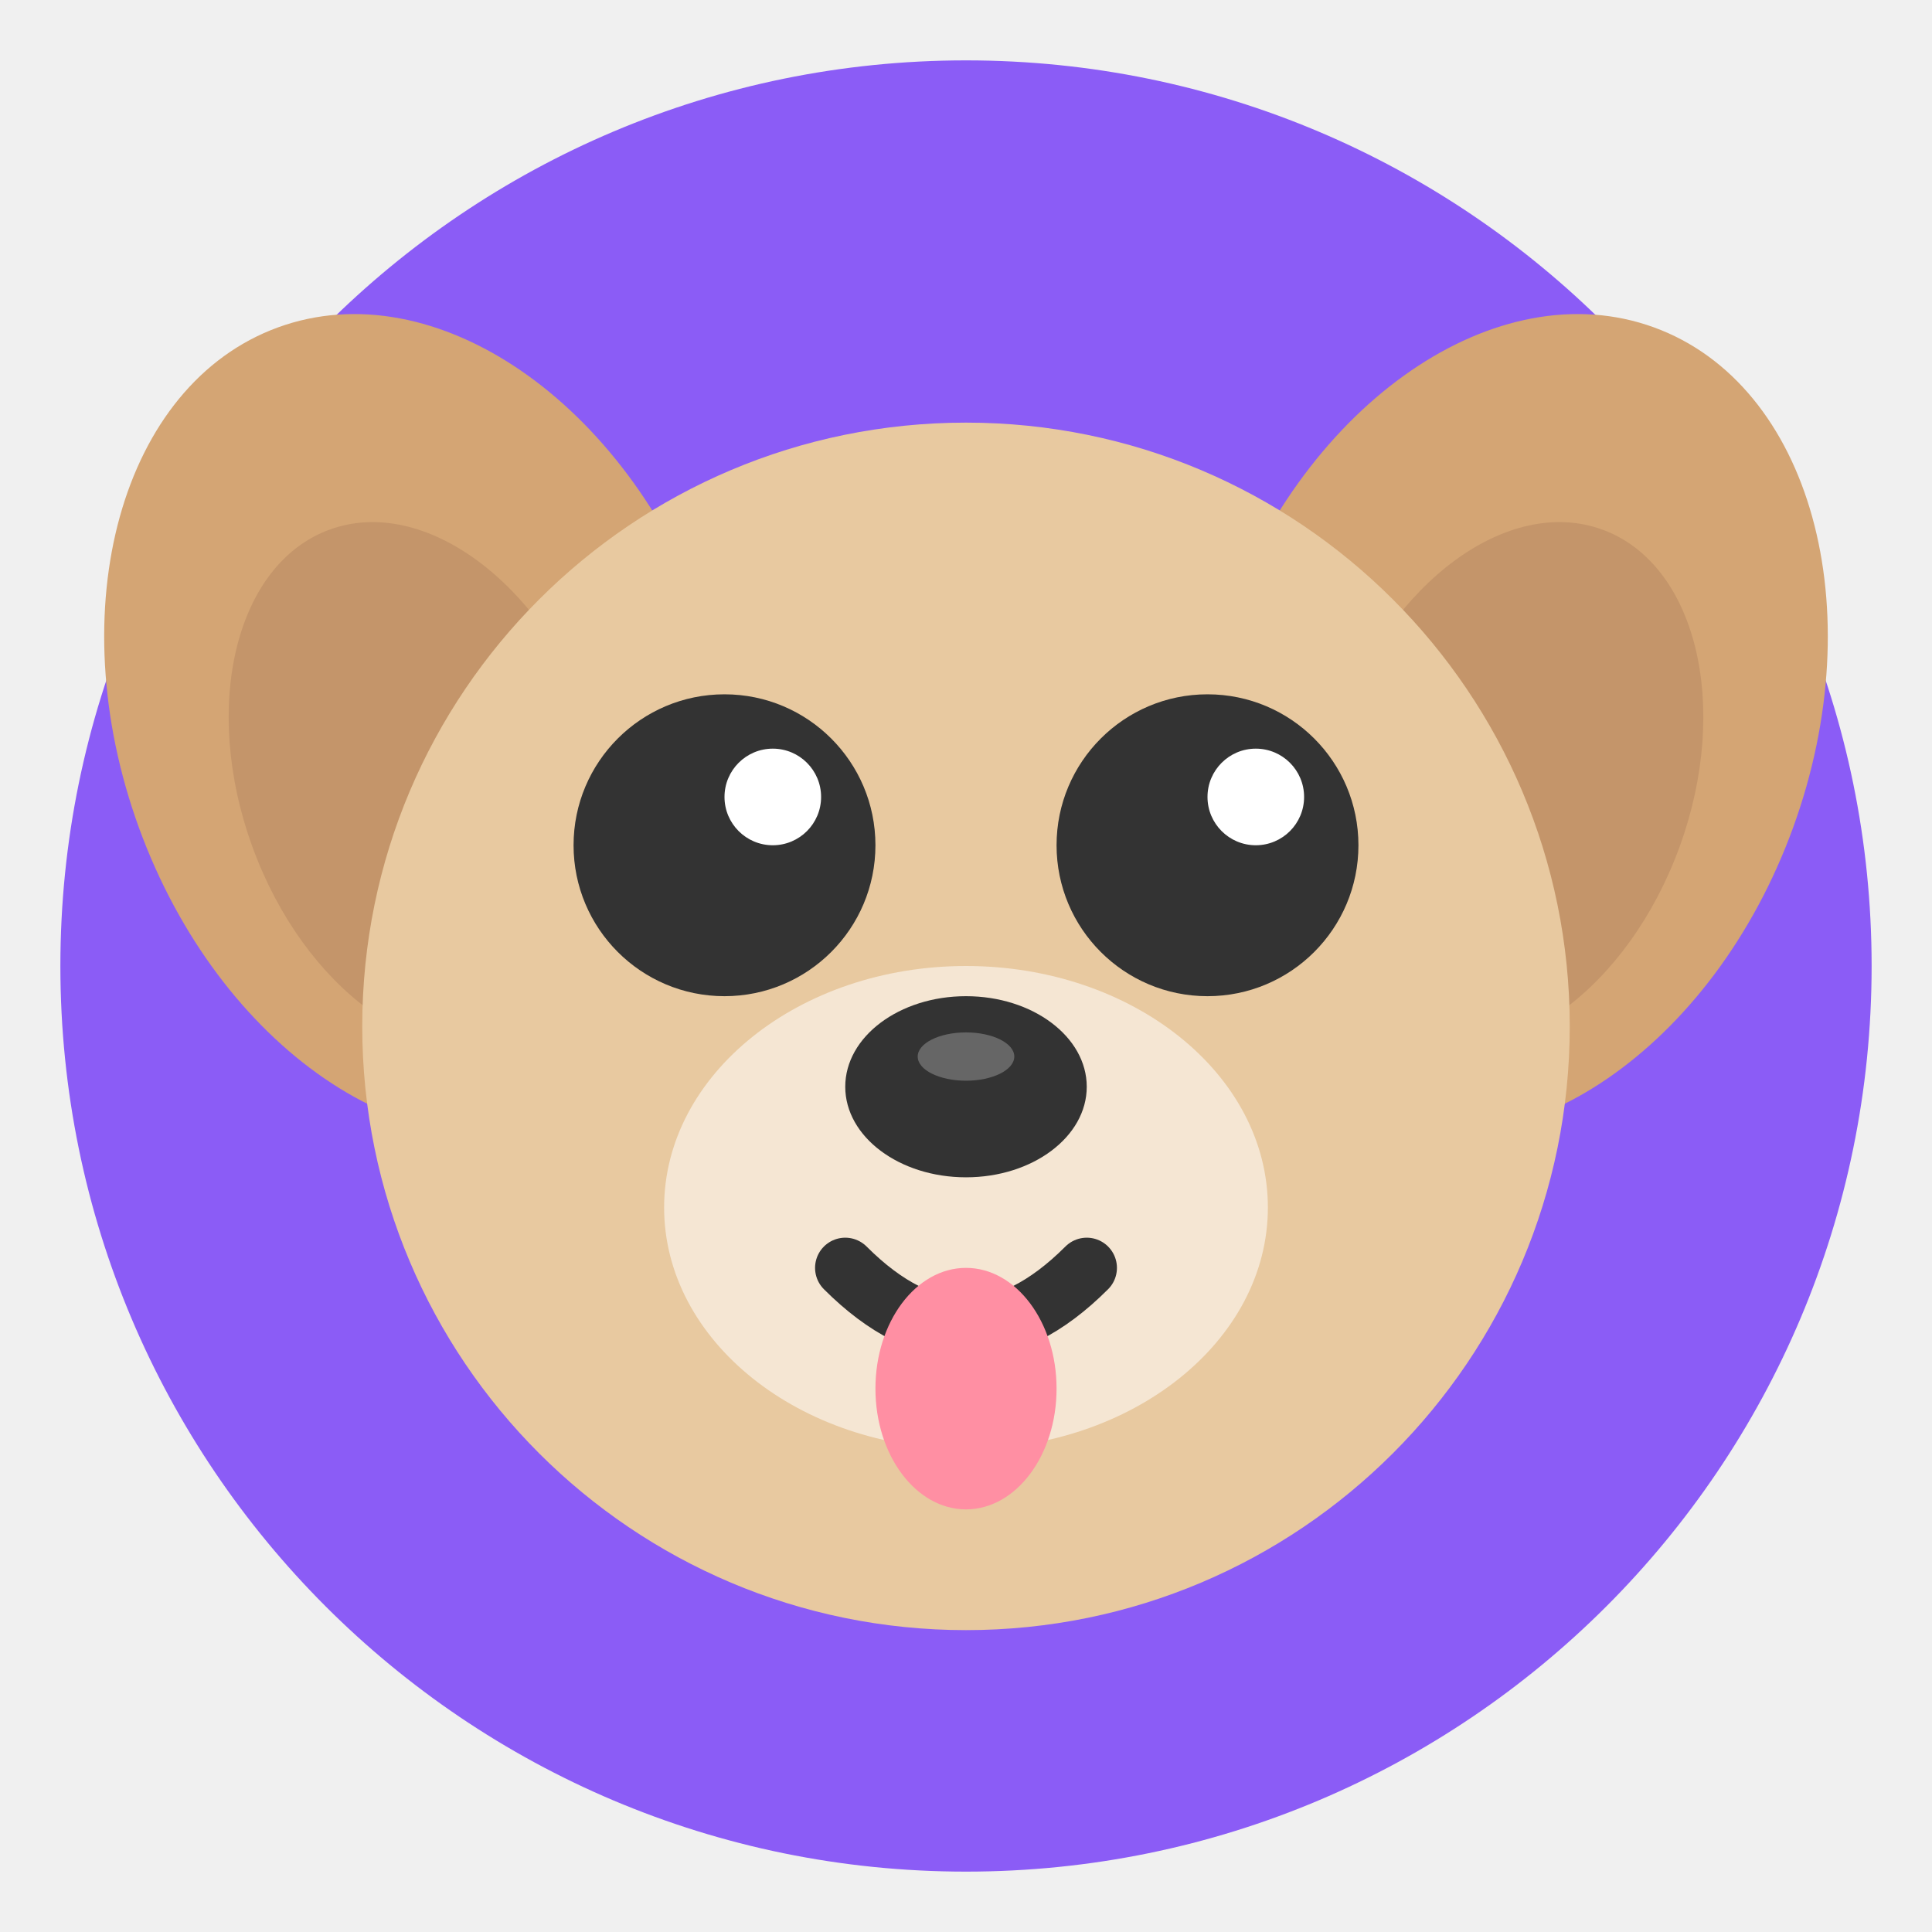
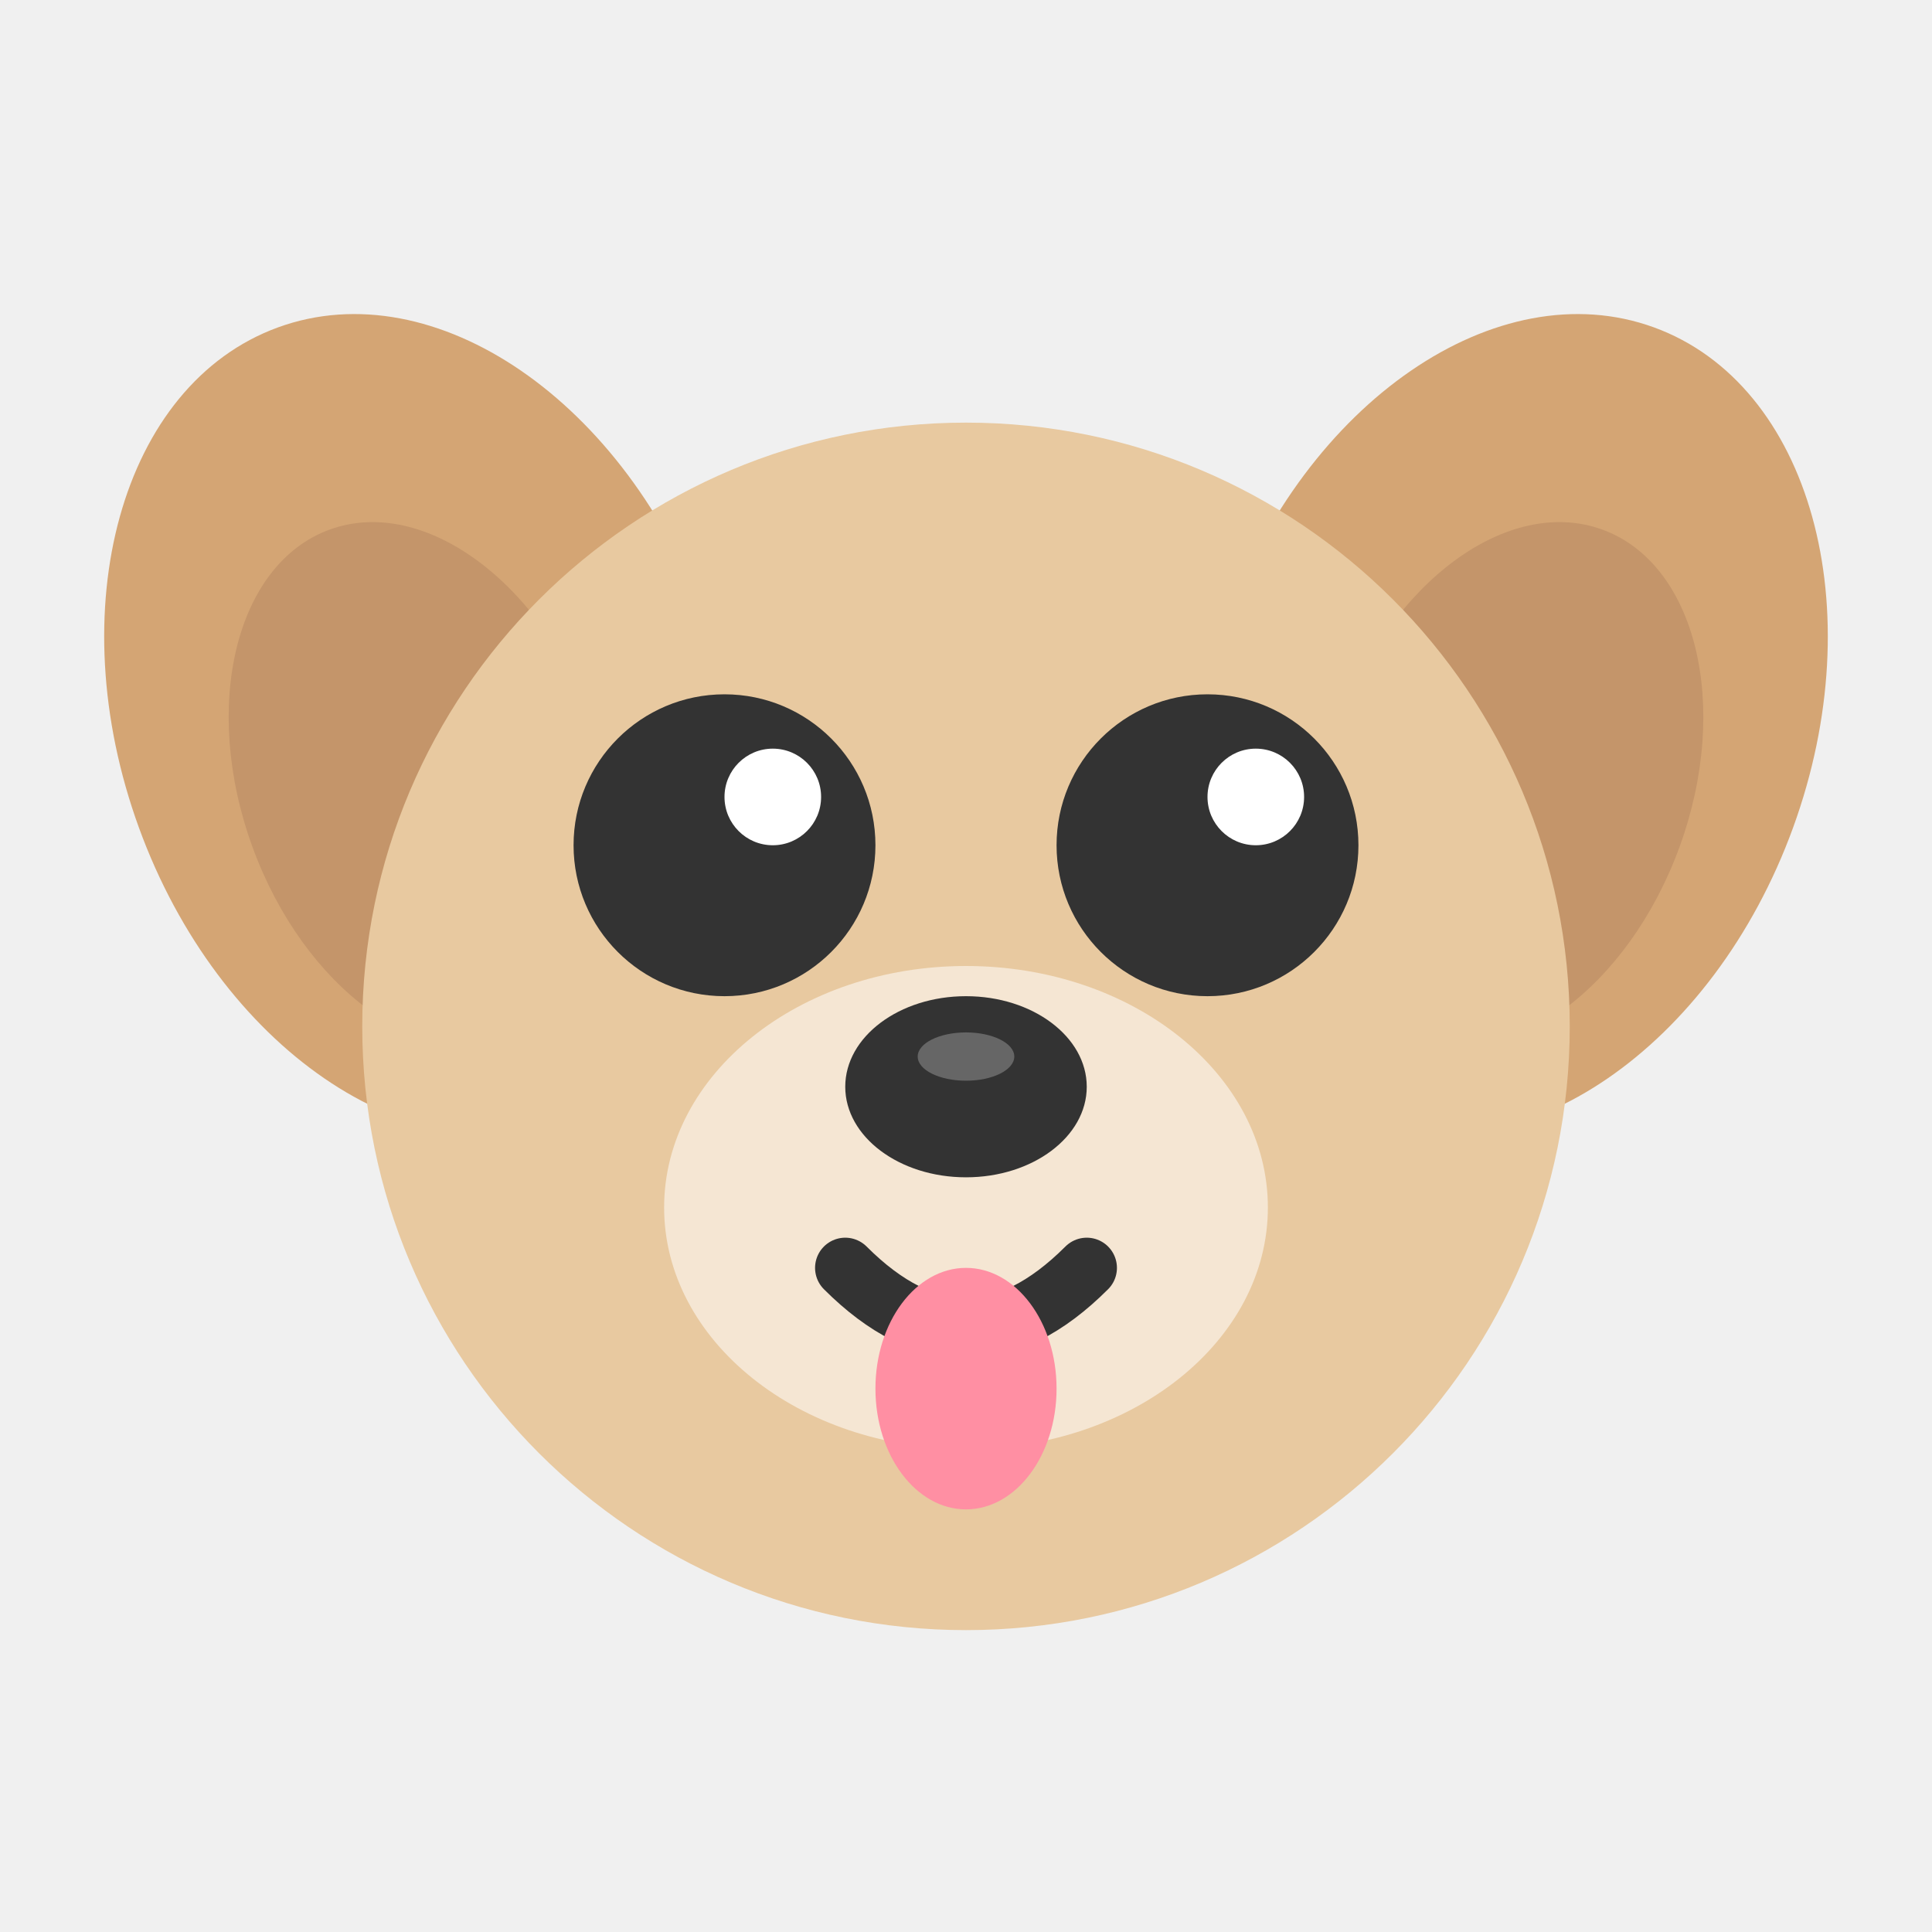
<svg xmlns="http://www.w3.org/2000/svg" viewBox="0 0 32 32">
-   <circle cx="16" cy="16" r="15" fill="#8b5cf6" />
  <ellipse cx="7" cy="12" rx="5" ry="7" fill="#d4a574" transform="rotate(-20 7 12)" />
  <ellipse cx="25" cy="12" rx="5" ry="7" fill="#d4a574" transform="rotate(20 25 12)" />
  <ellipse cx="7" cy="13" rx="3" ry="4.5" fill="#c4956a" transform="rotate(-20 7 13)" />
  <ellipse cx="25" cy="13" rx="3" ry="4.5" fill="#c4956a" transform="rotate(20 25 13)" />
  <circle cx="16" cy="17" r="10" fill="#e8c9a0" />
  <ellipse cx="16" cy="20" rx="5" ry="4" fill="#f5e6d3" />
  <circle cx="12" cy="14" r="2.5" fill="#333" />
  <circle cx="20" cy="14" r="2.5" fill="#333" />
  <circle cx="12.8" cy="13.2" r="0.8" fill="white" />
  <circle cx="20.8" cy="13.2" r="0.8" fill="white" />
  <ellipse cx="16" cy="18" rx="2" ry="1.5" fill="#333" />
  <ellipse cx="16" cy="17.5" rx="0.8" ry="0.4" fill="#666" />
  <path d="M14 21 Q16 23 18 21" stroke="#333" stroke-width="1" fill="none" stroke-linecap="round" />
  <ellipse cx="16" cy="23" rx="1.5" ry="2" fill="#ff8fa3" />
</svg>
